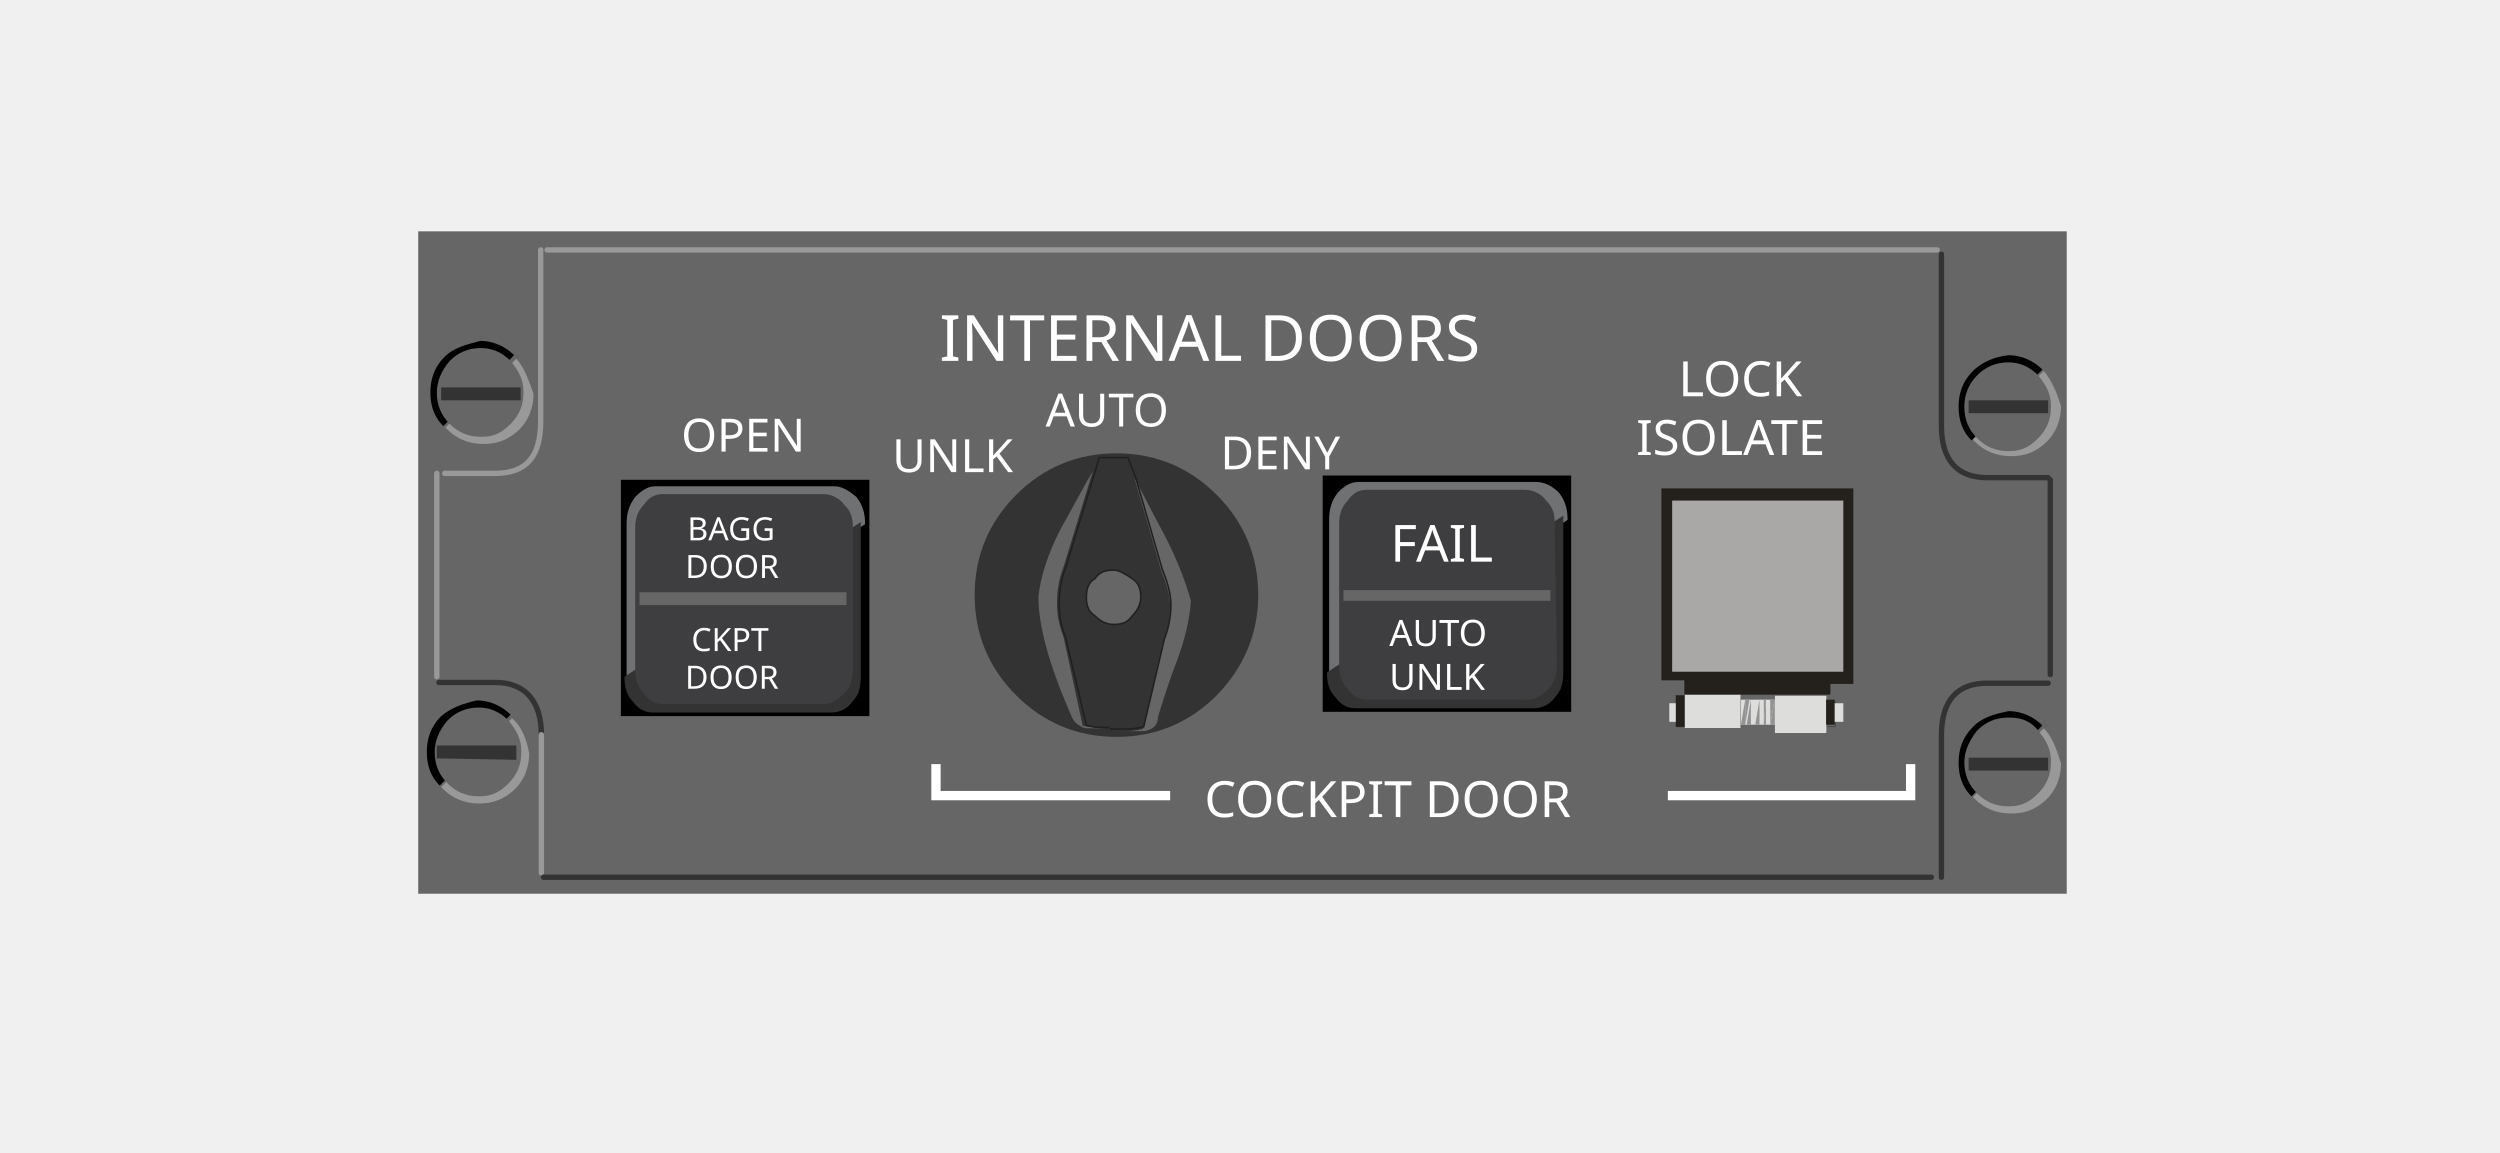
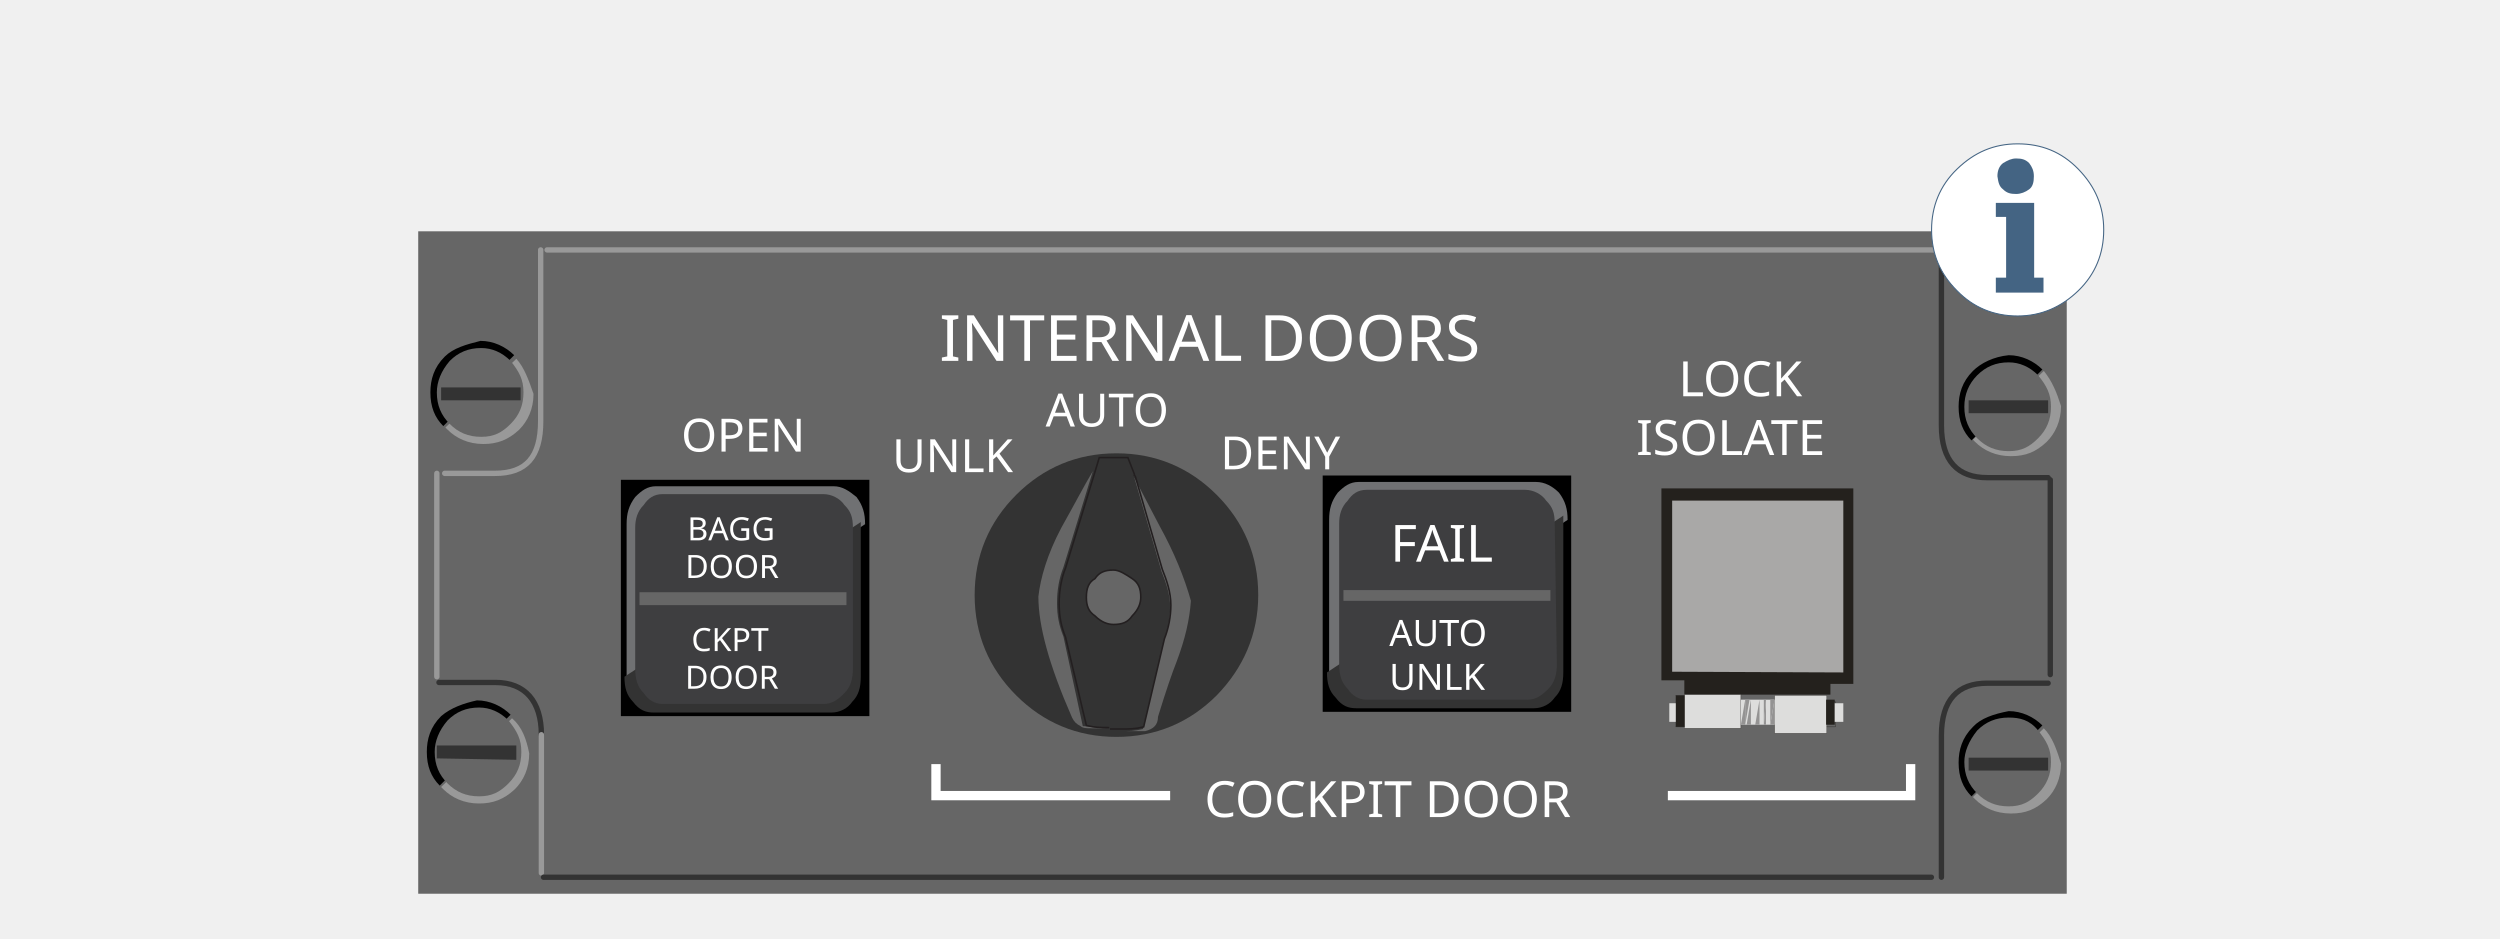
- <svg xmlns="http://www.w3.org/2000/svg" version="1.1" id="Ebene_1" x="0px" y="0px" viewBox="0 0 349.1 161" style="enable-background:new 0 0 349.1 161;" xml:space="preserve">
-   <g id="door-cont-panel">
-     <path style="fill:#666666;" d="M288.6,124.8V32.3H58.4v92.5C58.4,124.8,288.6,124.8,288.6,124.8z" />
+ <svg xmlns="http://www.w3.org/2000/svg" version="1.1" id="Ebene_1" x="0px" y="0px" viewBox="0 0 349.1 131" style="enable-background:new 0 0 349.1 131;" xml:space="preserve">
+   <g id="clp-hintergrund">
+     <path style="fill:#666666;" d="M288.6,124.8V32.3H58.4v92.5H288.6z" />
    <path d="M86.7,100h34.7V67H86.7V100z" />
    <path style="fill:#707173;" d="M116.4,67.9H91.6c-1.2,0-2,0.6-2.9,1.5c-0.9,1.2-1.2,2.3-1.2,3.8v21.6l33.3-21.6   c0-1.5-0.3-2.6-1.2-3.8C118.5,68.5,117.6,67.9,116.4,67.9z" />
    <path style="fill:#333333;" d="M87.2,94.5c0,1.5,0.3,2.6,1.2,3.5c0.9,1.2,1.8,1.5,2.9,1.5h24.8c1.2,0,2.3-0.6,2.9-1.5   c0.9-0.9,1.2-2,1.2-3.5V72.9L87.2,94.5z" />
    <path style="fill:#3E3E40;" d="M119.1,73.7c0-1.5-0.3-2.3-1.2-3.2c-0.6-0.9-1.8-1.5-2.9-1.5H92.5c-1.2,0-2,0.6-2.6,1.5   c-0.9,0.9-1.2,2-1.2,3.2v19.6c0,1.5,0.3,2.6,1.2,3.5c0.6,0.9,1.5,1.5,2.6,1.5H115c1.2,0,2-0.6,2.9-1.5s1.2-2,1.2-3.5V73.7z" />
    <path d="M184.7,99.4h34.7v-33h-34.7V99.4z" />
    <path style="fill:#707173;" d="M214.5,67.3h-24.8c-1.2,0-2,0.6-2.9,1.5c-0.9,1.2-1.2,2.3-1.2,3.8v21.6l33.3-21.6   c0-1.5-0.3-2.6-1.2-3.8C216.8,67.9,215.7,67.3,214.5,67.3z" />
    <path style="fill:#333333;" d="M185.3,93.9c0,1.5,0.3,2.6,1.2,3.5c0.9,1.2,1.8,1.5,2.9,1.5h24.8c1.2,0,2.3-0.6,2.9-1.5   c0.9-0.9,1.2-2,1.2-3.5V72L185.3,93.9z" />
-     <path style="fill:#3E3E40;" d="M217.1,73.1c0-1.5-0.3-2.3-1.2-3.2c-0.6-0.9-1.8-1.5-2.9-1.5h-22.2c-1.2,0-2,0.6-2.6,1.5   c-0.9,0.9-1.2,2-1.2,3.2v19.6c0,1.5,0.3,2.6,1.2,3.5c0.6,0.9,1.5,1.5,2.6,1.5h22.5c1.2,0,2-0.6,2.9-1.5c0.9-0.9,1.2-2,1.2-3.5   L217.1,73.1L217.1,73.1z" />
+     <path style="fill:#3E3E40;" d="M217.1,73.1c0-1.5-0.3-2.3-1.2-3.2c-0.6-0.9-1.8-1.5-2.9-1.5h-22.2c-1.2,0-2,0.6-2.6,1.5   c-0.9,0.9-1.2,2-1.2,3.2v19.6c0,1.5,0.3,2.6,1.2,3.5c0.6,0.9,1.5,1.5,2.6,1.5h22.5c1.2,0,2-0.6,2.9-1.5s1.2-2,1.2-3.5L217.1,73.1   L217.1,73.1z" />
    <path style="fill:#666666;" d="M187.6,83.9h28.9v-1.5h-28.9V83.9z" />
    <path id="panel_intdoor_0_Layer0_0_MEMBER_4_1_STROKES" style="fill:none;stroke:#FFFFFF;stroke-width:1.3;stroke-miterlimit:5;" d="   M232.9,111.1h33.9v-4.4 M130.7,106.7v4.4h32.7" />
    <path style="fill:#666666;" d="M89.3,84.5h28.9v-1.8H89.3V84.5z" />
-     <path style="fill:#24211D;" d="M232,68.2V95h3.2v2h20.4v-1.5h3.2V68.2C258.8,68.2,232,68.2,232,68.2z" />
-     <path style="fill:#DDDDDC;" d="M235.2,101.7h7.9v-4.7h-7.9V101.7z" />
-     <path id="panel_intdoor_0_Layer0_0_MEMBER_17_MEMBER_1_1_STROKES" style="fill:none;stroke:#24211D;stroke-width:5.000000e-02;stroke-linecap:round;stroke-linejoin:round;" d="   M235.2,101.7h7.9v-4.7h-7.9V101.7z" />
+     <path style="fill:#24211D;" d="M232,68.2V95h3.2v2h20.4v-1.5h3.2V68.2H232z" />
+     <path style="fill:#DDDDDC;" d="M235.2,101.7h7.9V97h-7.9V101.7z" />
+     <path id="panel_intdoor_0_Layer0_0_MEMBER_17_MEMBER_1_1_STROKES" style="fill:none;stroke:#24211D;stroke-width:5.000000e-02;stroke-linecap:round;stroke-linejoin:round;" d="   M235.2,101.7h7.9V97h-7.9V101.7z" />
    <path style="fill:#DDDDDC;" d="M255.1,97.1h-7.3v5.3h7.3V97.1z" />
    <path id="panel_intdoor_0_Layer0_0_MEMBER_17_MEMBER_2_1_STROKES" style="fill:none;stroke:#24211D;stroke-width:5.000000e-02;stroke-linecap:round;stroke-linejoin:round;" d="   M255.1,97.1h-7.3v5.3h7.3V97.1z" />
    <path style="fill:#DDDDDC;" d="M247.8,97.7h-4.7v3.5h4.7V97.7z" />
    <path style="fill:#949393;" d="M243.7,97.7l-0.6,3.5h0.6V97.7z" />
    <path style="fill:#949393;" d="M243.7,97.7v3.5l0.6-3.5H243.7z" />
    <path style="fill:#949393;" d="M244.5,97.7l-0.6,3.5h0.6V97.7z" />
    <path style="fill:#949393;" d="M245.7,97.7l-0.6,3.5h0.6V97.7z" />
    <path style="fill:#949393;" d="M246.3,97.7v3.5l0.3-3.5H246.3z" />
    <path style="fill:#949393;" d="M246.6,97.7l-0.3,3.5h0.3V97.7z" />
    <path style="fill:#949393;" d="M247.2,97.7v3.5l0.6-3.5H247.2z" />
    <path style="fill:#949393;" d="M247.8,97.7l-0.6,3.5h0.6V97.7z" />
    <path style="fill:#24211D;" d="M235.2,97.1H234v4.4h1.2V97.1z" />
    <path id="panel_intdoor_0_Layer0_0_MEMBER_17_MEMBER_13_1_STROKES" style="fill:none;stroke:#24211D;stroke-width:5.000000e-02;stroke-linecap:round;stroke-linejoin:round;" d="   M234,101.5h1.2v-4.4H234" />
-     <path style="fill:#24211D;" d="M256.2,97.7h-1.2v3.5h1.2V97.7z" />
+     <path style="fill:#24211D;" d="M256.2,97.7H255v3.5h1.2V97.7z" />
    <path id="panel_intdoor_0_Layer0_0_MEMBER_17_MEMBER_15_1_STROKES" style="fill:none;stroke:#24211D;stroke-width:5.000000e-02;stroke-linecap:round;stroke-linejoin:round;" d="   M255.1,101.5h1.2V98h-1.2" />
    <path style="fill:#DDDDDC;" d="M234,98.2h-0.9v2.6h0.9V98.2z" />
    <path style="fill:#DDDDDC;" d="M257.4,98.2h-1.2v2.6h1.2V98.2z" />
-     <path style="fill:#A9A8A7;" d="M257.4,93.9V69.9h-23.9v23.9H257.4z" />
+     <path style="fill:#A9A8A7;" d="M257.4,93.9v-24h-23.9v23.9L257.4,93.9L257.4,93.9z" />
    <path id="panel_intdoor_0_Layer0_0_MEMBER_18_MEMBER_0_1_STROKES" style="fill:none;stroke:#333333;stroke-width:0.75;stroke-linecap:round;stroke-linejoin:round;" d="   M271.1,122.5v-19.8c0-5,2.3-7.3,6.4-7.3h8.5" />
    <path id="panel_intdoor_0_Layer0_0_MEMBER_18_MEMBER_1_1_STROKES" style="fill:none;stroke:#999999;stroke-width:0.75;stroke-linecap:round;stroke-linejoin:round;" d="   M62.1,66.1h7c4.4,0,6.4-2.3,6.4-7.3V34.9" />
    <path id="panel_intdoor_0_Layer0_0_MEMBER_18_MEMBER_2_1_STROKES" style="fill:none;stroke:#333333;stroke-width:0.75;stroke-linecap:round;stroke-linejoin:round;" d="   M271.1,35.5v23.9c0,5,2.3,7.3,6.4,7.3h8.5" />
    <path id="panel_intdoor_0_Layer0_0_MEMBER_18_MEMBER_3_1_STROKES" style="fill:none;stroke:#333333;stroke-width:0.75;stroke-linecap:round;stroke-linejoin:round;" d="   M75.6,102.6c0-4.7-2.3-7.3-6.4-7.3h-7.9" />
    <path id="panel_intdoor_0_Layer0_0_MEMBER_18_MEMBER_3_2_STROKES" style="fill:none;stroke:#999999;stroke-width:0.75;stroke-linecap:round;stroke-linejoin:round;" d="   M75.6,121.9v-19.3" />
    <path id="panel_intdoor_0_Layer0_0_MEMBER_18_MEMBER_4_1_STROKES" style="fill:none;stroke:#999999;stroke-width:0.75;stroke-linecap:round;stroke-linejoin:round;" d="   M61,94.5V66.1" />
    <path id="panel_intdoor_0_Layer0_0_MEMBER_18_MEMBER_5_1_STROKES" style="fill:none;stroke:#333333;stroke-width:0.75;stroke-linecap:round;stroke-linejoin:round;" d="   M286.3,94.2V67" />
    <path id="panel_intdoor_0_Layer0_0_MEMBER_18_MEMBER_6_1_STROKES" style="fill:none;stroke:#999999;stroke-width:0.75;stroke-linecap:round;stroke-linejoin:round;" d="   M76.4,34.9h194.1" />
    <path id="panel_intdoor_0_Layer0_0_MEMBER_18_MEMBER_7_1_STROKES" style="fill:none;stroke:#333333;stroke-width:0.75;stroke-linecap:round;stroke-linejoin:round;" d="   M75.9,122.5h193.8" />
    <path d="M62.1,49.8c-1.5,1.5-2,3.2-2,5c0,2,0.6,3.5,1.8,4.7l9.9-9.9c-1.2-1.2-2.9-2-4.7-2C65.1,48.1,63.3,48.6,62.1,49.8z" />
    <path style="fill:#999999;" d="M72.1,50.1C72.1,50.1,71.8,49.8,72.1,50.1l-9.9,9.6c0,0,0,0,0.3,0.3c1.2,1.2,2.9,2,5,2   c2,0,3.5-0.6,5-2c1.2-1.2,2-2.9,2-5C73.8,53,73.2,51.3,72.1,50.1z" />
-     <path style="fill:#666666;" d="M61,54.8c0,1.8,0.6,3.2,1.8,4.4c1.2,1.2,2.6,1.8,4.4,1.8s2.9-0.6,4.1-1.8c1.2-1.2,1.8-2.6,1.8-4.4   s-0.6-2.9-1.8-4.4c-1.2-1.2-2.6-1.8-4.1-1.8c-1.8,0-3.2,0.6-4.4,1.8C61.6,51.8,61,53.3,61,54.8z" />
+     <path style="fill:#666666;" d="M61,54.8c0,1.8,0.6,3.2,1.8,4.4s2.6,1.8,4.4,1.8s2.9-0.6,4.1-1.8s1.8-2.6,1.8-4.4s-0.6-2.9-1.8-4.4   c-1.2-1.2-2.6-1.8-4.1-1.8c-1.8,0-3.2,0.6-4.4,1.8C61.6,51.8,61,53.3,61,54.8z" />
    <path style="fill:#333333;" d="M72.7,55.9v-1.8H61.6v1.8H72.7z" />
    <path d="M61.6,100c-1.5,1.5-2,3.2-2,5c0,2,0.6,3.5,1.8,4.7l9.9-9.9c-1.2-1.2-2.9-2-4.7-2C64.8,98.2,63,98.8,61.6,100z" />
    <path style="fill:#999999;" d="M71.5,100.3C71.5,100.3,71.5,100,71.5,100.3l-9.9,9.6c0,0,0,0,0.3,0.3c1.2,1.2,2.9,2,5,2   c2,0,3.5-0.6,5-2c1.2-1.2,2-2.9,2-5C73.5,103.2,72.9,101.5,71.5,100.3z" />
    <path style="fill:#666666;" d="M60.7,105c0,1.8,0.6,3.2,1.8,4.4c1.2,1.2,2.6,1.8,4.4,1.8s2.9-0.6,4.1-1.8c1.2-1.2,1.8-2.6,1.8-4.4   s-0.6-2.9-1.8-4.4c-1.2-1.2-2.6-1.8-4.1-1.8c-1.8,0-3.2,0.6-4.4,1.8C61.3,102,60.7,103.5,60.7,105z" />
    <path style="fill:#333333;" d="M72.1,106.1v-2H61v1.8L72.1,106.1L72.1,106.1z" />
    <path d="M275.5,51.8c-1.5,1.5-2,3.2-2,5c0,2,0.6,3.5,1.8,4.7l9.9-9.9c-1.2-1.2-2.9-2-4.7-2C278.4,49.8,276.6,50.7,275.5,51.8z" />
    <path style="fill:#999999;" d="M285.4,51.8C285.4,51.8,285.1,51.8,285.4,51.8l-9.9,9.6c0,0,0,0,0.3,0.3c1.2,1.2,2.9,2,5,2   s3.5-0.6,5-2c1.2-1.2,2-2.9,2-5C287.2,54.8,286.6,53.3,285.4,51.8z" />
-     <path style="fill:#666666;" d="M274.3,56.8c0,1.8,0.6,3.2,1.8,4.4c1.2,1.2,2.6,1.8,4.4,1.8c1.8,0,2.9-0.6,4.1-1.8   c1.2-1.2,1.8-2.6,1.8-4.4s-0.6-2.9-1.8-4.4c-1.2-1.2-2.6-1.8-4.1-1.8c-1.8,0-3.2,0.6-4.4,1.8C274.9,53.6,274.3,55.1,274.3,56.8z" />
+     <path style="fill:#666666;" d="M274.3,56.8c0,1.8,0.6,3.2,1.8,4.4c1.2,1.2,2.6,1.8,4.4,1.8s2.9-0.6,4.1-1.8s1.8-2.6,1.8-4.4   s-0.6-2.9-1.8-4.4c-1.2-1.2-2.6-1.8-4.1-1.8c-1.8,0-3.2,0.6-4.4,1.8S274.3,55.1,274.3,56.8z" />
    <path style="fill:#333333;" d="M286,57.7v-1.8h-11.1v1.8H286z" />
    <path d="M275.5,101.5c-1.5,1.5-2,3.2-2,5c0,2,0.6,3.5,1.8,4.7l9.9-9.9c-1.2-1.2-2.9-2-4.7-2C278.4,99.7,276.6,100.3,275.5,101.5z" />
    <path style="fill:#999999;" d="M285.4,101.7C285.4,101.7,285.1,101.5,285.4,101.7l-9.9,9.6c0,0,0,0,0.3,0.3c1.2,1.2,2.9,2,5,2   s3.5-0.6,5-2c1.2-1.2,2-2.9,2-5C287.2,104.7,286.6,102.9,285.4,101.7z" />
-     <path style="fill:#666666;" d="M274.3,106.4c0,1.8,0.6,3.2,1.8,4.4c1.2,1.2,2.6,1.8,4.4,1.8c1.8,0,2.9-0.6,4.1-1.8   c1.2-1.2,1.8-2.6,1.8-4.4s-0.6-2.9-1.8-4.4c-1.2-1.5-2.6-1.8-4.1-1.8c-1.8,0-3.2,0.6-4.4,1.8C274.9,103.5,274.3,105,274.3,106.4z" />
+     <path style="fill:#666666;" d="M274.3,106.4c0,1.8,0.6,3.2,1.8,4.4c1.2,1.2,2.6,1.8,4.4,1.8s2.9-0.6,4.1-1.8   c1.2-1.2,1.8-2.6,1.8-4.4s-0.6-2.9-1.8-4.4c-1.2-1.5-2.6-1.8-4.1-1.8c-1.8,0-3.2,0.6-4.4,1.8C274.9,103.5,274.3,105,274.3,106.4z" />
    <path style="fill:#333333;" d="M286,107.6v-1.8h-11.1v1.8H286z" />
-     <path style="fill:#333333;" d="M175.7,83.1c0-5.5-2-10.2-5.8-14c-3.8-3.8-8.5-5.8-14-5.8c-5.5,0-10.2,2-14,5.8   c-3.8,3.8-5.8,8.5-5.8,14s2,10.2,5.8,14s8.5,5.8,14,5.8c5.5,0,10.2-2,14-5.8C173.6,93.3,175.7,88.6,175.7,83.1z" />
-     <path style="fill:#666666;" d="M148.5,88.9c-0.6-1.5-0.9-2.9-0.9-4.7c0-1.8,0.3-3.5,0.9-5l4.1-13.4c-1.2,2-2.6,4.7-4.4,7.9   c-2,3.8-2.9,7-3.2,9.6c0,4.1,1.5,9.6,4.7,16.9c0.3,0.6,0.6,0.9,1.2,1.2c0.3,0.3,0.9,0.3,1.5,0.3h2c-1.2,0-2.3-0.3-3.2-0.3   L148.5,88.9 M151.7,83.4c0,1.2,0.3,2,1.2,2.6c0.9,0.9,1.8,1.2,2.6,1.2c1.2,0,2-0.3,2.6-1.2c0.9-0.9,1.2-1.8,1.2-2.6   c0-1.2-0.3-2-1.2-2.6c-0.9-0.6-1.8-1.2-2.6-1.2c-1.2,0-2,0.3-2.6,1.2C152,81.3,151.7,82.2,151.7,83.4 M164.3,92.4   c1.2-3.2,1.8-5.8,2-8.5c-0.9-3.2-2.3-6.7-4.4-10.5c-1.5-2.9-2.6-5-3.5-6.7l3.8,13.1c0.6,1.5,1.2,3.2,1.2,5c0,1.5-0.3,3.2-0.9,4.7   l-2.9,12.3c-1.2,0.3-2,0.3-3.2,0.3h2.6c0.3,0,0.6,0,0.9,0c1.2-0.3,1.8-0.9,1.8-2C162.8,96.5,163.7,93.9,164.3,92.4z" />
-     <path id="SCHALTER_6_0_Layer0_0_MEMBER_1_1_STROKES" style="fill:none;stroke:#231F20;stroke-width:0.226;stroke-miterlimit:2.261;" d="   M158.5,66.4l3.8,13.1c0.6,1.5,1.2,3.2,1.2,5c0,1.5-0.3,3.2-0.9,4.7l-2.9,12.3c-1.2,0.3-2,0.3-3.2,0.3H155 M152.9,65.9l0.6-2   c0.6,0,1.5,0,2,0c0.9,0,1.5,0,2,0l0.9,2.3v0.3 M152.9,65.9l-4.1,13.4c-0.6,1.5-0.9,3.2-0.9,5s0.3,3.2,0.9,4.7l2.9,12.3   c1.2,0.3,2,0.3,3.2,0.3 M151.7,83.4c0,1.2,0.3,2,1.2,2.6c0.9,0.9,1.8,1.2,2.6,1.2c1.2,0,2-0.3,2.6-1.2c0.9-0.9,1.2-1.8,1.2-2.6   c0-1.2-0.3-2-1.2-2.6c-0.9-0.6-1.8-1.2-2.6-1.2c-1.2,0-2,0.3-2.6,1.2C152,81.3,151.7,82.2,151.7,83.4z" />
+     <path style="fill:#333333;" d="M175.7,83.1c0-5.5-2-10.2-5.8-14s-8.5-5.8-14-5.8s-10.2,2-14,5.8c-3.8,3.8-5.8,8.5-5.8,14   s2,10.2,5.8,14s8.5,5.8,14,5.8s10.2-2,14-5.8C173.6,93.3,175.7,88.6,175.7,83.1z" />
+     <path style="fill:#666666;" d="M148.5,88.9c-0.6-1.5-0.9-2.9-0.9-4.7c0-1.8,0.3-3.5,0.9-5l4.1-13.4c-1.2,2-2.6,4.7-4.4,7.9   c-2,3.8-2.9,7-3.2,9.6c0,4.1,1.5,9.6,4.7,16.9c0.3,0.6,0.6,0.9,1.2,1.2c0.3,0.3,0.9,0.3,1.5,0.3h2c-1.2,0-2.3-0.3-3.2-0.3   L148.5,88.9 M151.7,83.4c0,1.2,0.3,2,1.2,2.6c0.9,0.9,1.8,1.2,2.6,1.2c1.2,0,2-0.3,2.6-1.2c0.9-0.9,1.2-1.8,1.2-2.6   c0-1.2-0.3-2-1.2-2.6s-1.8-1.2-2.6-1.2c-1.2,0-2,0.3-2.6,1.2C152,81.3,151.7,82.2,151.7,83.4 M164.3,92.4c1.2-3.2,1.8-5.8,2-8.5   c-0.9-3.2-2.3-6.7-4.4-10.5c-1.5-2.9-2.6-5-3.5-6.7l3.8,13.1c0.6,1.5,1.2,3.2,1.2,5c0,1.5-0.3,3.2-0.9,4.7l-2.9,12.3   c-1.2,0.3-2,0.3-3.2,0.3h2.6c0.3,0,0.6,0,0.9,0c1.2-0.3,1.8-0.9,1.8-2C162.8,96.5,163.7,93.9,164.3,92.4z" />
+     <path id="SCHALTER_6_0_Layer0_0_MEMBER_1_1_STROKES" style="fill:none;stroke:#231F20;stroke-width:0.226;stroke-miterlimit:2.261;" d="   M158.5,66.4l3.8,13.1c0.6,1.5,1.2,3.2,1.2,5c0,1.5-0.3,3.2-0.9,4.7l-2.9,12.3c-1.2,0.3-2,0.3-3.2,0.3H155 M152.9,65.9l0.6-2   c0.6,0,1.5,0,2,0c0.9,0,1.5,0,2,0l0.9,2.3v0.3 M152.9,65.9l-4.1,13.4c-0.6,1.5-0.9,3.2-0.9,5s0.3,3.2,0.9,4.7l2.9,12.3   c1.2,0.3,2,0.3,3.2,0.3 M151.7,83.4c0,1.2,0.3,2,1.2,2.6c0.9,0.9,1.8,1.2,2.6,1.2c1.2,0,2-0.3,2.6-1.2c0.9-0.9,1.2-1.8,1.2-2.6   c0-1.2-0.3-2-1.2-2.6s-1.8-1.2-2.6-1.2c-1.2,0-2,0.3-2.6,1.2C152,81.3,151.7,82.2,151.7,83.4z" />
    <text transform="matrix(1 0 0 1 131.1662 50.3936)" style="fill:#FFFFFF; font-family:'ArialMT'; font-size:8.908px;">INTERNAL DOORS</text>
    <text transform="matrix(1 0 0 1 234.3898 55.3331)" style="fill:#FFFFFF; font-family:'ArialMT'; font-size:6.806px;">LOCK</text>
    <text transform="matrix(1 0 0 1 228.4846 63.5401)" style="fill:#FFFFFF; font-family:'ArialMT'; font-size:6.806px;">ISOLATE</text>
    <text transform="matrix(1 0 0 1 95.1252 63.0616)" style="fill:#FFFFFF; font-family:'ArialMT'; font-size:6.4px;">OPEN</text>
    <text transform="matrix(1 0 0 1 124.5939 65.9288)" style="fill:#FFFFFF; font-family:'ArialMT'; font-size:6.4px;">UNLK</text>
    <text transform="matrix(1 0 0 1 146.007 59.5596)" style="fill:#FFFFFF; font-family:'ArialMT'; font-size:6.4px;">AUTO</text>
    <text transform="matrix(1 0 0 1 170.424 65.5421)" style="fill:#FFFFFF; font-family:'ArialMT'; font-size:6.4px;">DENY</text>
    <text transform="matrix(1 0 0 1 168.1906 114.0987)" style="fill:#FFFFFF; font-family:'ArialMT'; font-size:6.994px;">COCKPIT DOOR</text>
    <text transform="matrix(1 0 0 1 194.1613 78.4327)" style="fill:#FFFFFF; font-family:'ArialMT'; font-size:7.163px;">FAIL</text>
    <text transform="matrix(1 0 0 1 193.9982 90.2061)" style="fill:#FFFFFF; font-family:'ArialMT'; font-size:5.081px;">AUTO</text>
    <text transform="matrix(1 0 0 1 193.9982 96.335)" style="fill:#FFFFFF; font-family:'ArialMT'; font-size:5.081px;">UNLK</text>
    <text transform="matrix(1 0 0 1 95.9846 75.4542)" style="fill:#FFFFFF; font-family:'ArialMT'; font-size:4.487px;">BAGG</text>
    <text transform="matrix(1 0 0 1 95.6935 80.7081)" style="fill:#FFFFFF; font-family:'ArialMT'; font-size:4.487px;">DOOR</text>
    <text transform="matrix(1 0 0 1 96.5344 90.919)" style="fill:#FFFFFF; font-family:'ArialMT'; font-size:4.487px;">CKPT</text>
    <text transform="matrix(1 0 0 1 95.6594 96.1729)" style="fill:#FFFFFF; font-family:'ArialMT'; font-size:4.487px;">DOOR</text>
  </g>
+   <circle id="clp-popup" style="fill:none;" cx="281.6" cy="32.3" r="16.5" />
+   <g id="clp-system" transform="matrix( 0.7373505, 0, 0, 0.7373505, 348.4,19.35) ">
+     <g transform="matrix( 1, 0, 0, 1, 0,0) ">
+       <g>
+         <g id="info2_0_Layer1_0_MEMBER_0_MEMBER_0_FILL_1_">
+           <path style="fill:#FFFFFF;stroke:#446483;stroke-width:0.201;stroke-miterlimit:4.009;" d="M-101.9,28.8      c3.1,3.2,7,4.8,11.5,4.8c4.5,0,8.3-1.7,11.5-4.8c3.2-3.1,4.8-7,4.8-11.5s-1.6-8.2-4.8-11.5c-3.2-3.3-7-4.8-11.5-4.8      c-4.5,0-8.2,1.6-11.5,4.8c-3.2,3.1-4.8,7-4.8,11.5S-105.1,25.6-101.9,28.8z" />
+         </g>
+       </g>
+     </g>
+     <g transform="matrix( 1.769958, 0, 0, 1.769958, -264.8,-726.6) ">
+       <g>
+         <g id="info2_0_Layer1_0_MEMBER_1_MEMBER_1_MEMBER_0_FILL_1_">
+           <path style="fill:#446483;" d="M101.3,427v-1.6h-1v-8h-4.1v1.5h1.1v6.5h-1.1v1.6H101.3L101.3,427z" />
+         </g>
+       </g>
+     </g>
+     <g transform="matrix( 1.769958, 0, 0, 1.769958, -938.5,-815.9) ">
+       <g>
+         <g id="info2_0_Layer1_0_MEMBER_1_MEMBER_1_MEMBER_1_FILL_1_">
+           <path style="fill:#446483;" d="M477.6,466.4c0.4,0.4,0.8,0.5,1.4,0.5c0.5,0,1-0.2,1.4-0.5s0.5-0.8,0.5-1.4s-0.2-1-0.5-1.4      c-0.4-0.4-0.8-0.5-1.4-0.5c-0.5,0-0.9,0.2-1.4,0.5c-0.4,0.3-0.6,0.8-0.6,1.4C477.1,465.7,477.2,466.1,477.6,466.4z" />
+         </g>
+       </g>
+     </g>
+   </g>
</svg>
